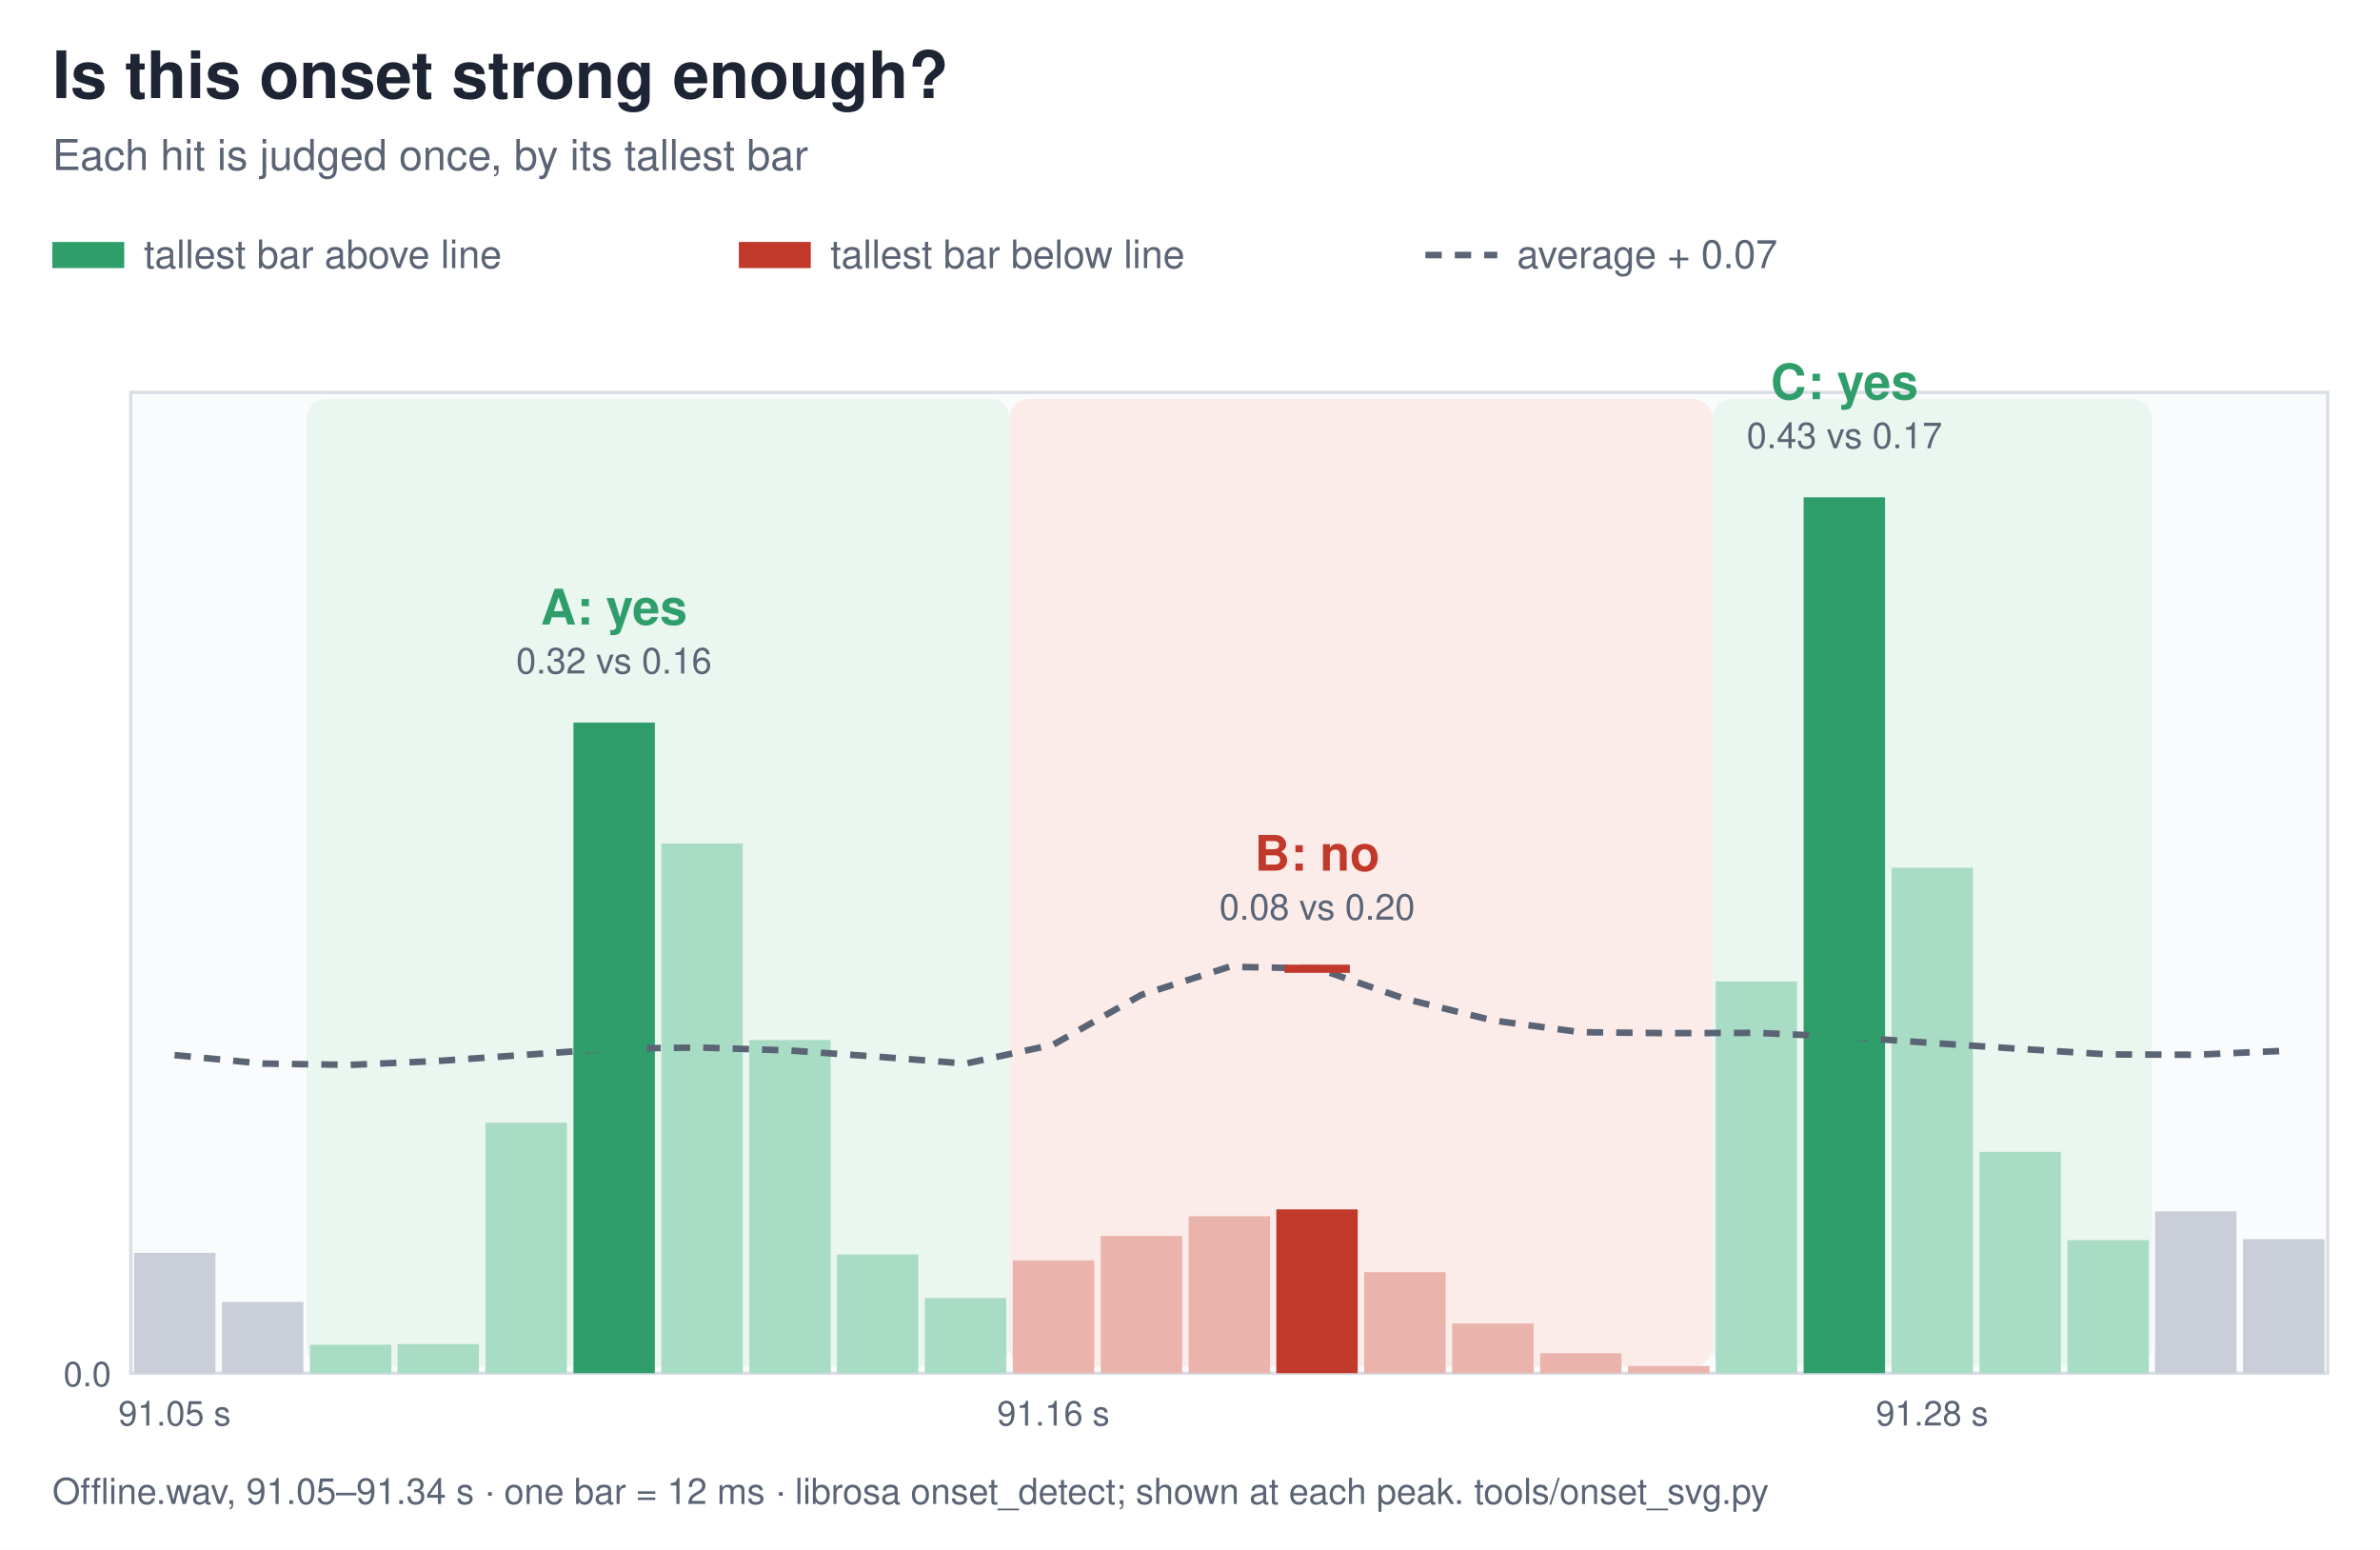
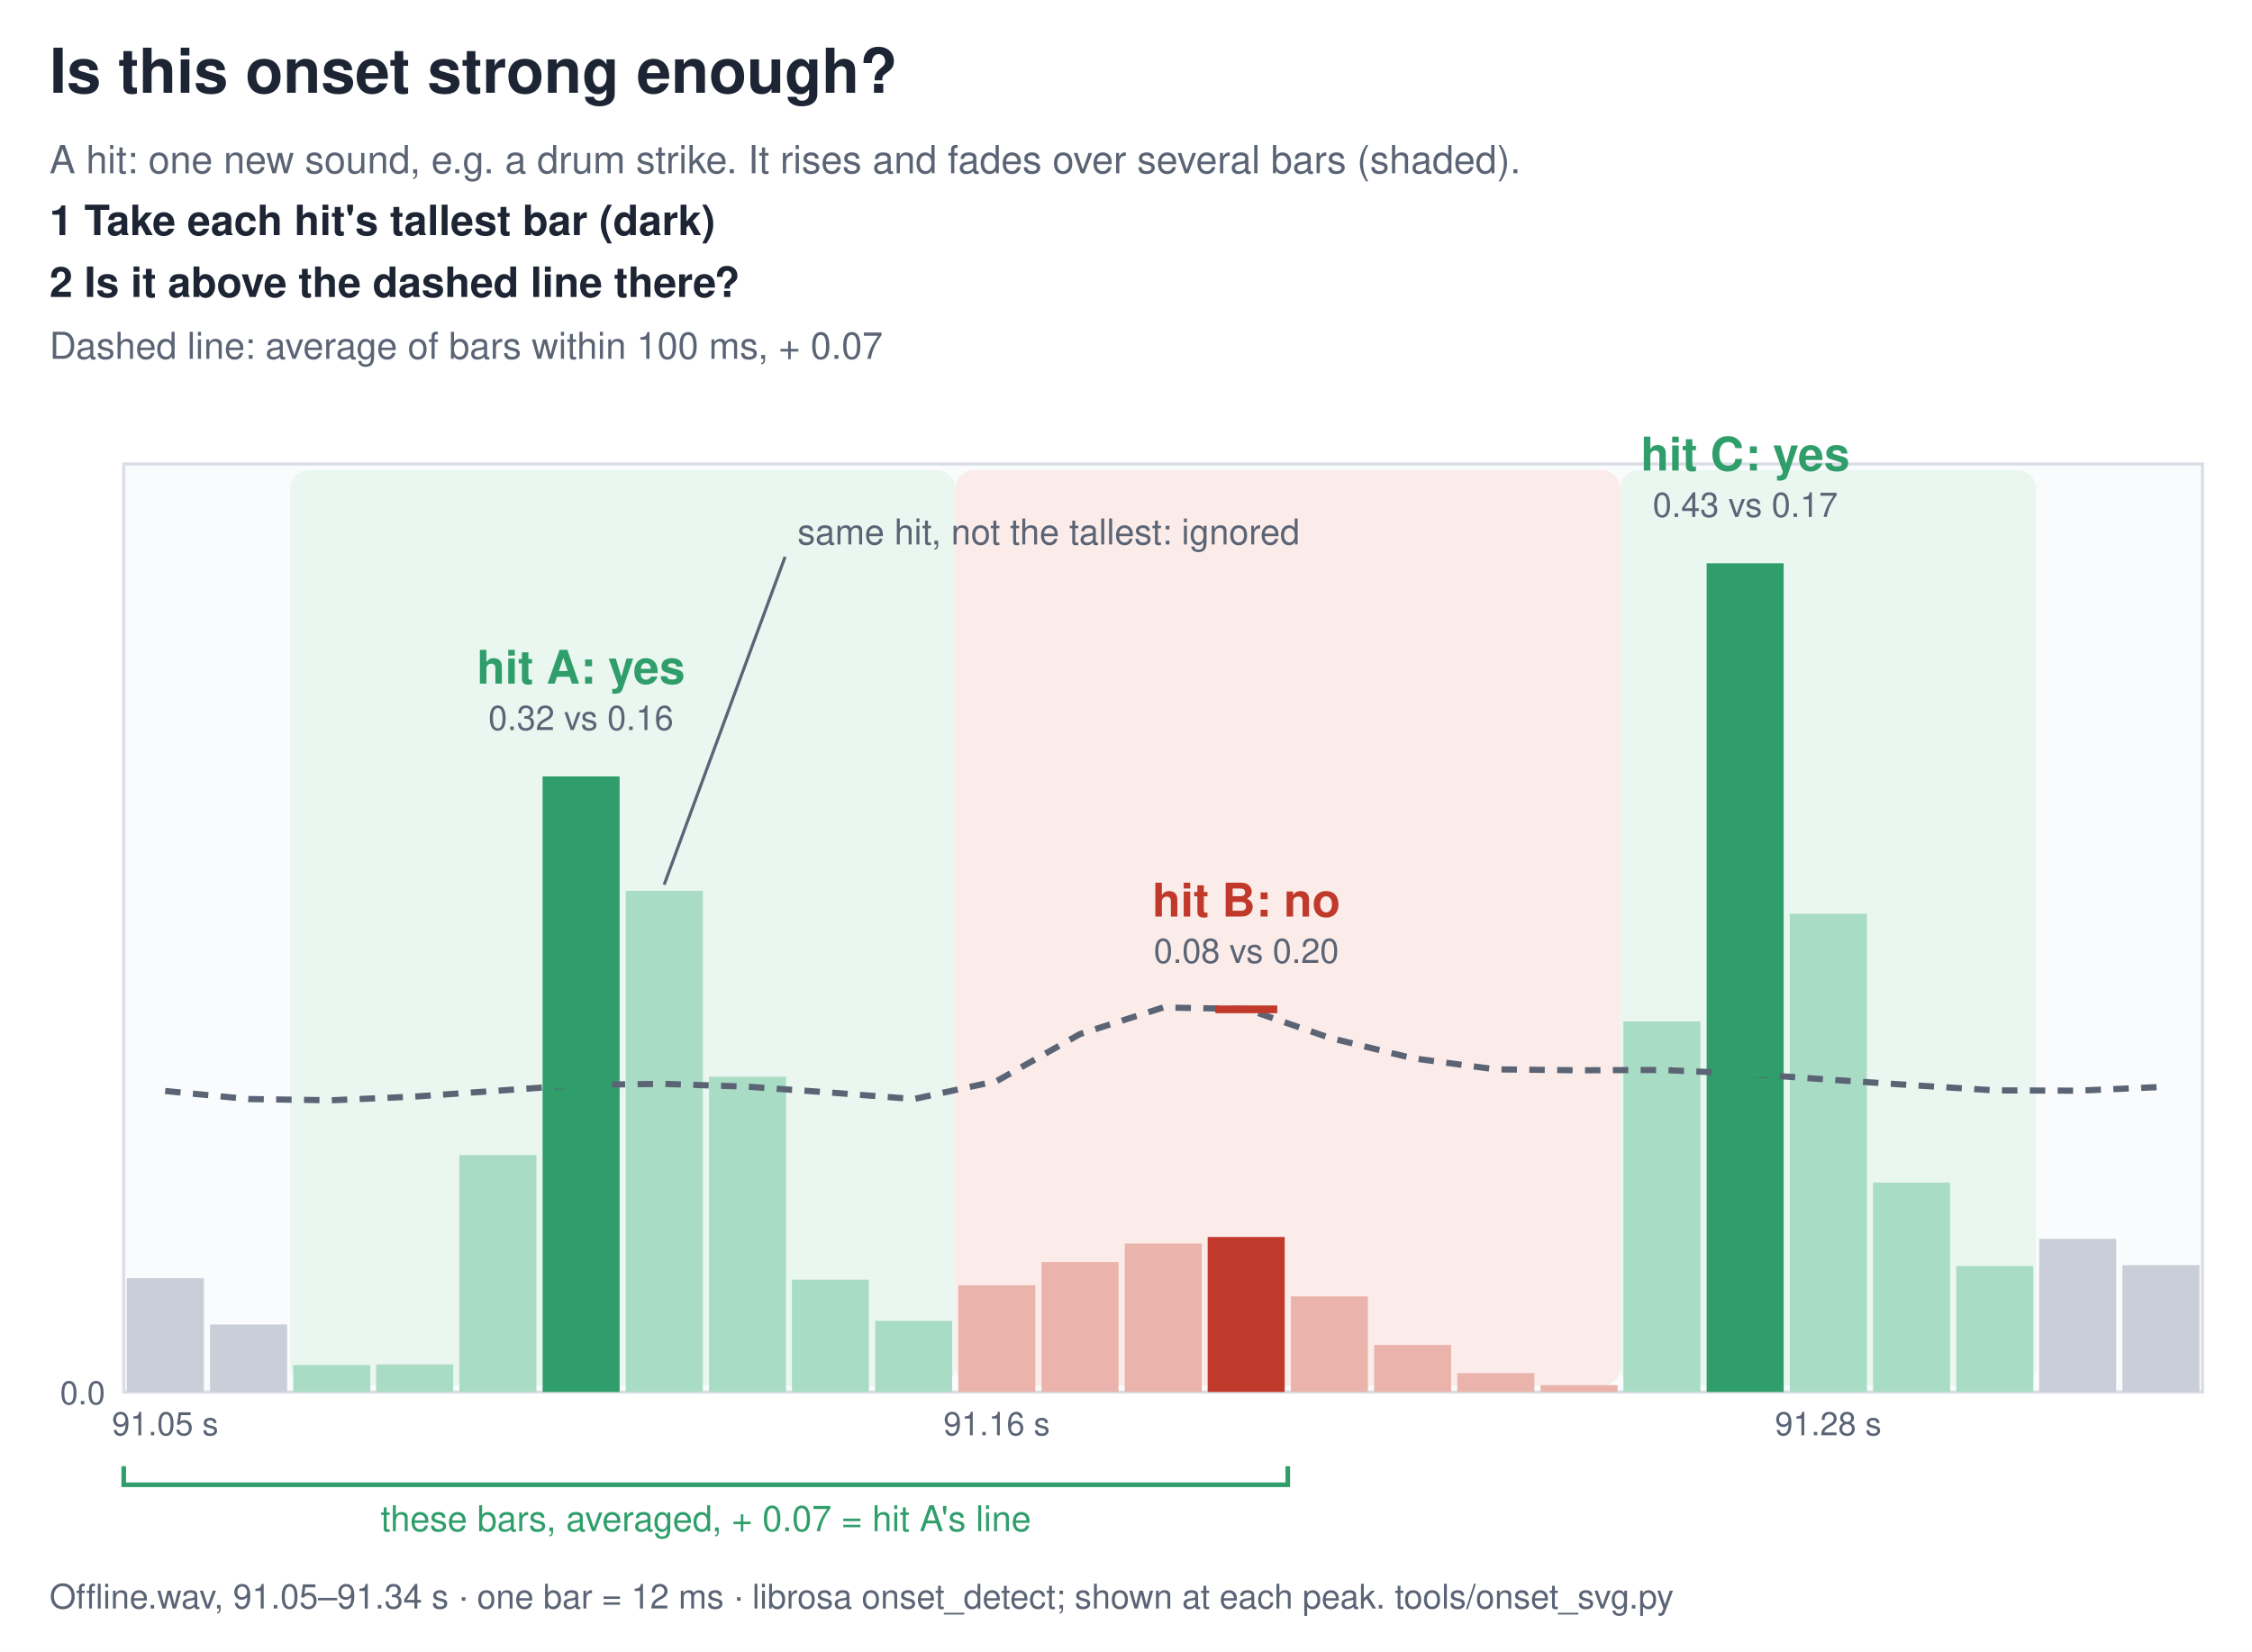
- <svg xmlns="http://www.w3.org/2000/svg" width="728" height="474" viewBox="0 0 728 474" font-family="Helvetica, Arial, sans-serif">
+ <svg xmlns="http://www.w3.org/2000/svg" width="728" height="534" viewBox="0 0 728 534" font-family="Helvetica, Arial, sans-serif">
  <rect width="100%" height="100%" fill="#ffffff" />
  <text x="16" y="30" font-size="20" font-weight="700" fill="#1d2433">Is this onset strong enough?</text>
-   <text x="16" y="52" font-size="13" fill="#5b6475">Each hit is judged once, by its tallest bar</text>
-   <line x1="16" y1="78" x2="38" y2="78" stroke="#2f9e6b" stroke-width="8" />
-   <text x="44" y="82" font-size="12" fill="#5b6475">tallest bar above line</text>
-   <line x1="226" y1="78" x2="248" y2="78" stroke="#c0392b" stroke-width="8" />
-   <text x="254" y="82" font-size="12" fill="#5b6475">tallest bar below line</text>
-   <line x1="436" y1="78" x2="458" y2="78" stroke="#5b6475" stroke-width="2" stroke-dasharray="5 4" />
-   <text x="464" y="82" font-size="12" fill="#5b6475">average + 0.07</text>
-   <rect x="40" y="120" width="672" height="300" fill="#fafbfc" stroke="#d9dde5" />
-   <rect x="93.8" y="122" width="215.0" height="296" rx="6" fill="#eaf6f0" />
-   <rect x="308.8" y="122" width="215.0" height="296" rx="6" fill="#fbecea" />
-   <rect x="523.8" y="122" width="134.4" height="296" rx="6" fill="#eaf6f0" />
-   <rect x="41.0" y="383.2" width="24.9" height="36.8" fill="#c9ced8" />
-   <rect x="67.9" y="398.2" width="24.9" height="21.8" fill="#c9ced8" />
-   <rect x="94.8" y="411.3" width="24.9" height="8.7" fill="#a9dcc4" />
-   <rect x="121.6" y="411.1" width="24.9" height="8.9" fill="#a9dcc4" />
-   <rect x="148.5" y="343.4" width="24.9" height="76.6" fill="#a9dcc4" />
-   <rect x="175.4" y="221.0" width="24.9" height="199.0" fill="#2f9e6b" />
-   <rect x="202.3" y="258.0" width="24.9" height="162.0" fill="#a9dcc4" />
-   <rect x="229.2" y="318.1" width="24.9" height="101.9" fill="#a9dcc4" />
-   <rect x="256.0" y="383.7" width="24.9" height="36.3" fill="#a9dcc4" />
-   <rect x="282.9" y="397.0" width="24.9" height="23.0" fill="#a9dcc4" />
-   <rect x="309.8" y="385.5" width="24.9" height="34.5" fill="#eab3ab" />
-   <rect x="336.7" y="378.0" width="24.9" height="42.0" fill="#eab3ab" />
-   <rect x="363.6" y="372.0" width="24.9" height="48.0" fill="#eab3ab" />
-   <rect x="390.4" y="369.9" width="24.9" height="50.1" fill="#c0392b" />
-   <rect x="417.3" y="389.1" width="24.9" height="30.9" fill="#eab3ab" />
-   <rect x="444.2" y="404.8" width="24.9" height="15.2" fill="#eab3ab" />
-   <rect x="471.1" y="413.9" width="24.9" height="6.1" fill="#eab3ab" />
-   <rect x="498.0" y="417.8" width="24.9" height="2.2" fill="#eab3ab" />
-   <rect x="524.8" y="300.2" width="24.9" height="119.8" fill="#a9dcc4" />
-   <rect x="551.7" y="152.1" width="24.9" height="267.9" fill="#2f9e6b" />
-   <rect x="578.6" y="265.4" width="24.9" height="154.6" fill="#a9dcc4" />
-   <rect x="605.5" y="352.3" width="24.9" height="67.7" fill="#a9dcc4" />
-   <rect x="632.4" y="379.3" width="24.9" height="40.7" fill="#a9dcc4" />
-   <rect x="659.2" y="370.5" width="24.9" height="49.5" fill="#c9ced8" />
-   <rect x="686.1" y="379.0" width="24.9" height="41.0" fill="#c9ced8" />
-   <polyline points="53.4,322.7 80.3,325.3 107.2,325.7 134.1,324.5 161.0,322.6 187.8,320.7 214.7,320.4 241.6,321.3 268.5,323.2 295.4,325.3 322.2,319.5 349.1,304.3 376.0,295.7 402.9,296.2 429.8,305.5 456.6,312.1 483.5,315.7 510.4,316.0 537.3,315.9 564.2,317.1 591.0,319.0 617.9,320.8 644.8,322.5 671.7,322.6 698.6,321.4" fill="none" stroke="#5b6475" stroke-width="2" stroke-dasharray="5 4" />
-   <line x1="177.8" y1="320.7" x2="197.8" y2="320.7" stroke="#2f9e6b" stroke-width="2.5" />
-   <text x="187.8" y="191.0" font-size="15" font-weight="700" text-anchor="middle" fill="#2f9e6b">A: yes</text>
-   <text x="187.8" y="206.0" font-size="11" text-anchor="middle" fill="#5b6475">0.32 vs 0.16</text>
-   <line x1="392.9" y1="296.3" x2="412.9" y2="296.3" stroke="#c0392b" stroke-width="2.5" />
-   <text x="402.9" y="266.3" font-size="15" font-weight="700" text-anchor="middle" fill="#c0392b">B: no</text>
-   <text x="402.9" y="281.3" font-size="11" text-anchor="middle" fill="#5b6475">0.08 vs 0.20</text>
-   <line x1="554.2" y1="317.0" x2="574.2" y2="317.0" stroke="#2f9e6b" stroke-width="2.5" />
-   <text x="564.2" y="122.1" font-size="15" font-weight="700" text-anchor="middle" fill="#2f9e6b">C: yes</text>
-   <text x="564.2" y="137.1" font-size="11" text-anchor="middle" fill="#5b6475">0.43 vs 0.17</text>
-   <text x="53.4" y="436" font-size="10.5" text-anchor="middle" fill="#5b6475">91.05 s</text>
-   <text x="322.2" y="436" font-size="10.5" text-anchor="middle" fill="#5b6475">91.16 s</text>
-   <text x="591.0" y="436" font-size="10.5" text-anchor="middle" fill="#5b6475">91.28 s</text>
-   <text x="34" y="424.0" font-size="10.5" text-anchor="end" fill="#5b6475">0.0</text>
-   <text x="16" y="460" font-size="11" fill="#5b6475">Offline.wav, 91.05–91.34 s · one bar = 12 ms · librosa onset_detect; shown at each peak. tools/onset_svg.py</text>
+   <text x="16" y="56" font-size="12.5" font-weight="400" fill="#5b6475">A hit: one new sound, e.g. a drum strike. It rises and fades over several bars (shaded).</text>
+   <text x="16" y="76" font-size="13.5" font-weight="700" fill="#1d2433">1  Take each hit's tallest bar (dark)</text>
+   <text x="16" y="96" font-size="13.5" font-weight="700" fill="#1d2433">2  Is it above the dashed line there?</text>
+   <text x="16" y="116" font-size="12" font-weight="400" fill="#5b6475">Dashed line: average of bars within 100 ms, + 0.07</text>
+   <rect x="40" y="150" width="672" height="300" fill="#fafbfc" stroke="#d9dde5" />
+   <rect x="93.8" y="152" width="215.0" height="296" rx="6" fill="#eaf6f0" />
+   <rect x="308.8" y="152" width="215.0" height="296" rx="6" fill="#fbecea" />
+   <rect x="523.8" y="152" width="134.4" height="296" rx="6" fill="#eaf6f0" />
+   <rect x="41.0" y="413.2" width="24.9" height="36.8" fill="#c9ced8" />
+   <rect x="67.9" y="428.2" width="24.9" height="21.8" fill="#c9ced8" />
+   <rect x="94.8" y="441.3" width="24.9" height="8.7" fill="#a9dcc4" />
+   <rect x="121.6" y="441.1" width="24.9" height="8.9" fill="#a9dcc4" />
+   <rect x="148.5" y="373.4" width="24.9" height="76.6" fill="#a9dcc4" />
+   <rect x="175.4" y="251.0" width="24.9" height="199.0" fill="#2f9e6b" />
+   <rect x="202.3" y="288.0" width="24.9" height="162.0" fill="#a9dcc4" />
+   <rect x="229.2" y="348.1" width="24.9" height="101.9" fill="#a9dcc4" />
+   <rect x="256.0" y="413.7" width="24.9" height="36.3" fill="#a9dcc4" />
+   <rect x="282.9" y="427.0" width="24.9" height="23.0" fill="#a9dcc4" />
+   <rect x="309.8" y="415.5" width="24.9" height="34.5" fill="#eab3ab" />
+   <rect x="336.7" y="408.0" width="24.9" height="42.0" fill="#eab3ab" />
+   <rect x="363.6" y="402.0" width="24.9" height="48.0" fill="#eab3ab" />
+   <rect x="390.4" y="399.9" width="24.9" height="50.1" fill="#c0392b" />
+   <rect x="417.3" y="419.1" width="24.9" height="30.9" fill="#eab3ab" />
+   <rect x="444.2" y="434.8" width="24.9" height="15.2" fill="#eab3ab" />
+   <rect x="471.1" y="443.9" width="24.9" height="6.1" fill="#eab3ab" />
+   <rect x="498.0" y="447.8" width="24.9" height="2.2" fill="#eab3ab" />
+   <rect x="524.8" y="330.2" width="24.9" height="119.8" fill="#a9dcc4" />
+   <rect x="551.7" y="182.1" width="24.9" height="267.9" fill="#2f9e6b" />
+   <rect x="578.6" y="295.4" width="24.9" height="154.6" fill="#a9dcc4" />
+   <rect x="605.5" y="382.3" width="24.9" height="67.7" fill="#a9dcc4" />
+   <rect x="632.4" y="409.3" width="24.9" height="40.7" fill="#a9dcc4" />
+   <rect x="659.2" y="400.5" width="24.9" height="49.5" fill="#c9ced8" />
+   <rect x="686.1" y="409.0" width="24.9" height="41.0" fill="#c9ced8" />
+   <polyline points="53.4,352.7 80.3,355.3 107.2,355.7 134.1,354.5 161.0,352.6 187.8,350.7 214.7,350.4 241.6,351.3 268.5,353.2 295.4,355.3 322.2,349.5 349.1,334.3 376.0,325.7 402.9,326.2 429.8,335.5 456.6,342.1 483.5,345.7 510.4,346.0 537.3,345.9 564.2,347.1 591.0,349.0 617.9,350.8 644.8,352.5 671.7,352.6 698.6,351.4" fill="none" stroke="#5b6475" stroke-width="2" stroke-dasharray="5 4" />
+   <line x1="177.8" y1="350.7" x2="197.8" y2="350.7" stroke="#2f9e6b" stroke-width="2.5" />
+   <text x="187.8" y="221.0" font-size="15" font-weight="700" text-anchor="middle" fill="#2f9e6b">hit A: yes</text>
+   <text x="187.8" y="236.0" font-size="11" text-anchor="middle" fill="#5b6475">0.32 vs 0.16</text>
+   <line x1="392.9" y1="326.3" x2="412.9" y2="326.3" stroke="#c0392b" stroke-width="2.5" />
+   <text x="402.9" y="296.3" font-size="15" font-weight="700" text-anchor="middle" fill="#c0392b">hit B: no</text>
+   <text x="402.9" y="311.3" font-size="11" text-anchor="middle" fill="#5b6475">0.08 vs 0.20</text>
+   <line x1="554.2" y1="347.0" x2="574.2" y2="347.0" stroke="#2f9e6b" stroke-width="2.5" />
+   <text x="564.2" y="152.1" font-size="15" font-weight="700" text-anchor="middle" fill="#2f9e6b">hit C: yes</text>
+   <text x="564.2" y="167.1" font-size="11" text-anchor="middle" fill="#5b6475">0.43 vs 0.17</text>
+   <path d="M40.0,474 L40.0,480 L416.3,480 L416.3,474" fill="none" stroke="#2f9e6b" stroke-width="1.5" />
+   <text x="228.2" y="495" font-size="11.5" text-anchor="middle" fill="#2f9e6b">these bars, averaged, + 0.07 = hit A's line</text>
+   <circle cx="187.8" cy="350.7" r="4.5" fill="none" stroke="#2f9e6b" stroke-width="2" />
+   <line x1="253.8" y1="180.0" x2="214.7" y2="286.0" stroke="#5b6475" stroke-width="1" />
+   <text x="257.8" y="176.0" font-size="11.5" fill="#5b6475">same hit, not the tallest: ignored</text>
+   <text x="53.4" y="464" font-size="10.5" text-anchor="middle" fill="#5b6475">91.05 s</text>
+   <text x="322.2" y="464" font-size="10.5" text-anchor="middle" fill="#5b6475">91.16 s</text>
+   <text x="591.0" y="464" font-size="10.5" text-anchor="middle" fill="#5b6475">91.28 s</text>
+   <text x="34" y="454.0" font-size="10.5" text-anchor="end" fill="#5b6475">0.0</text>
+   <text x="16" y="520" font-size="11" fill="#5b6475">Offline.wav, 91.05–91.34 s · one bar = 12 ms · librosa onset_detect; shown at each peak. tools/onset_svg.py</text>
</svg>
